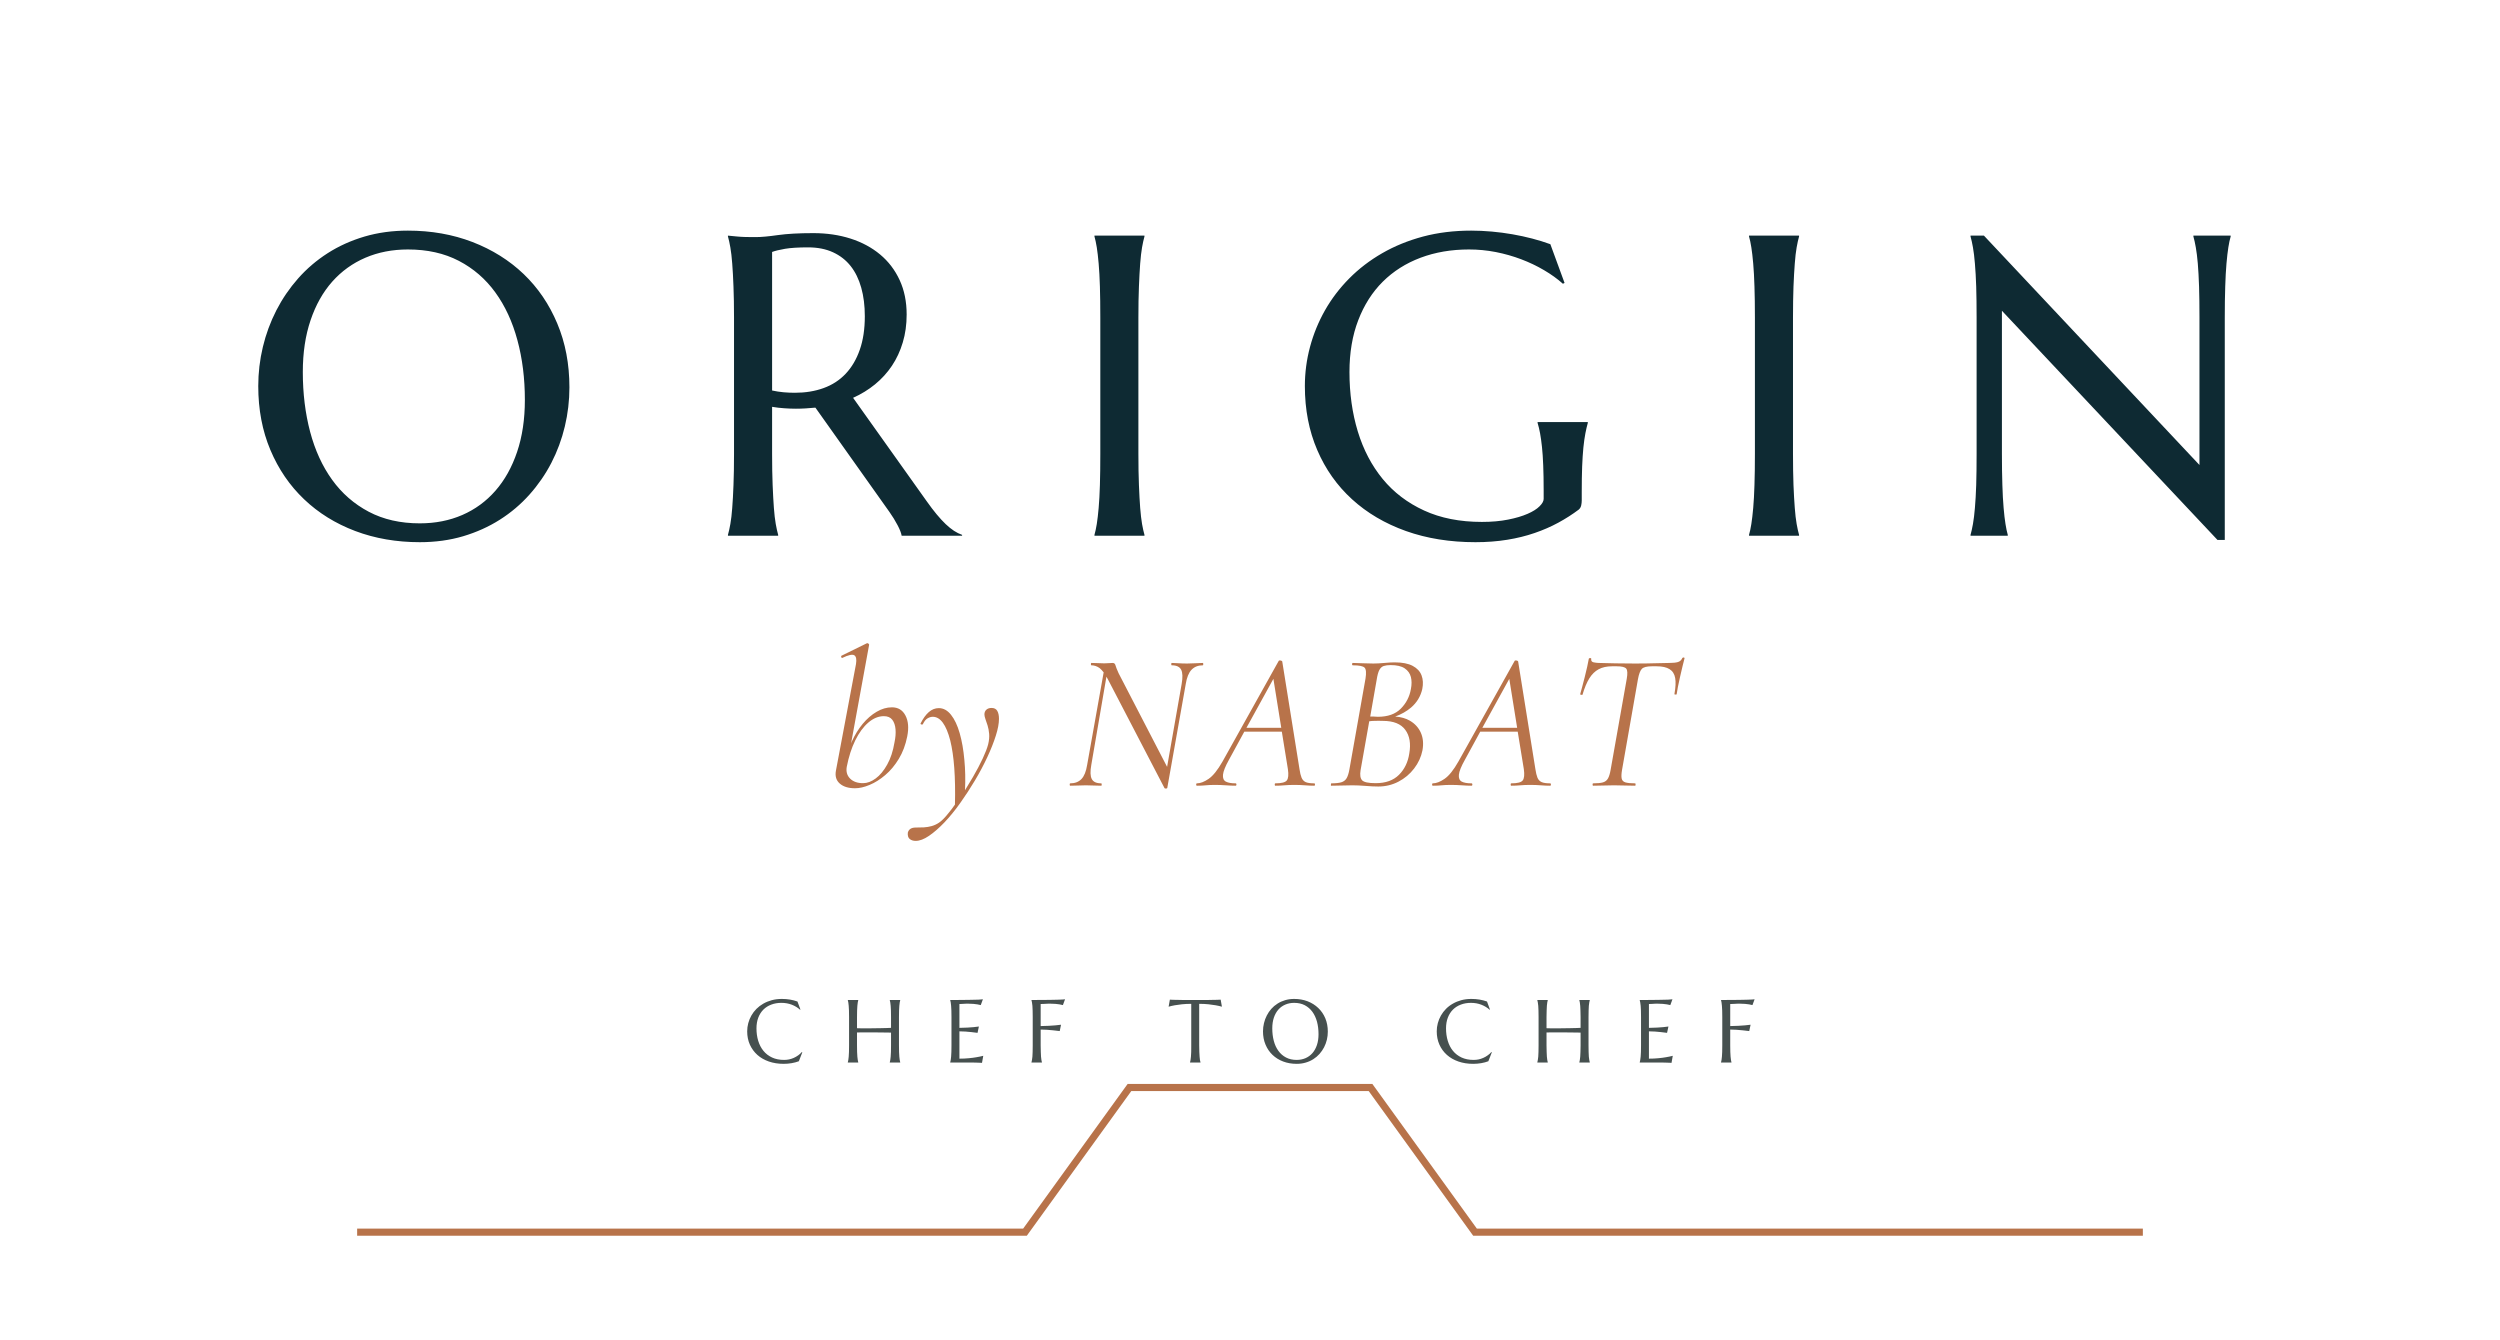
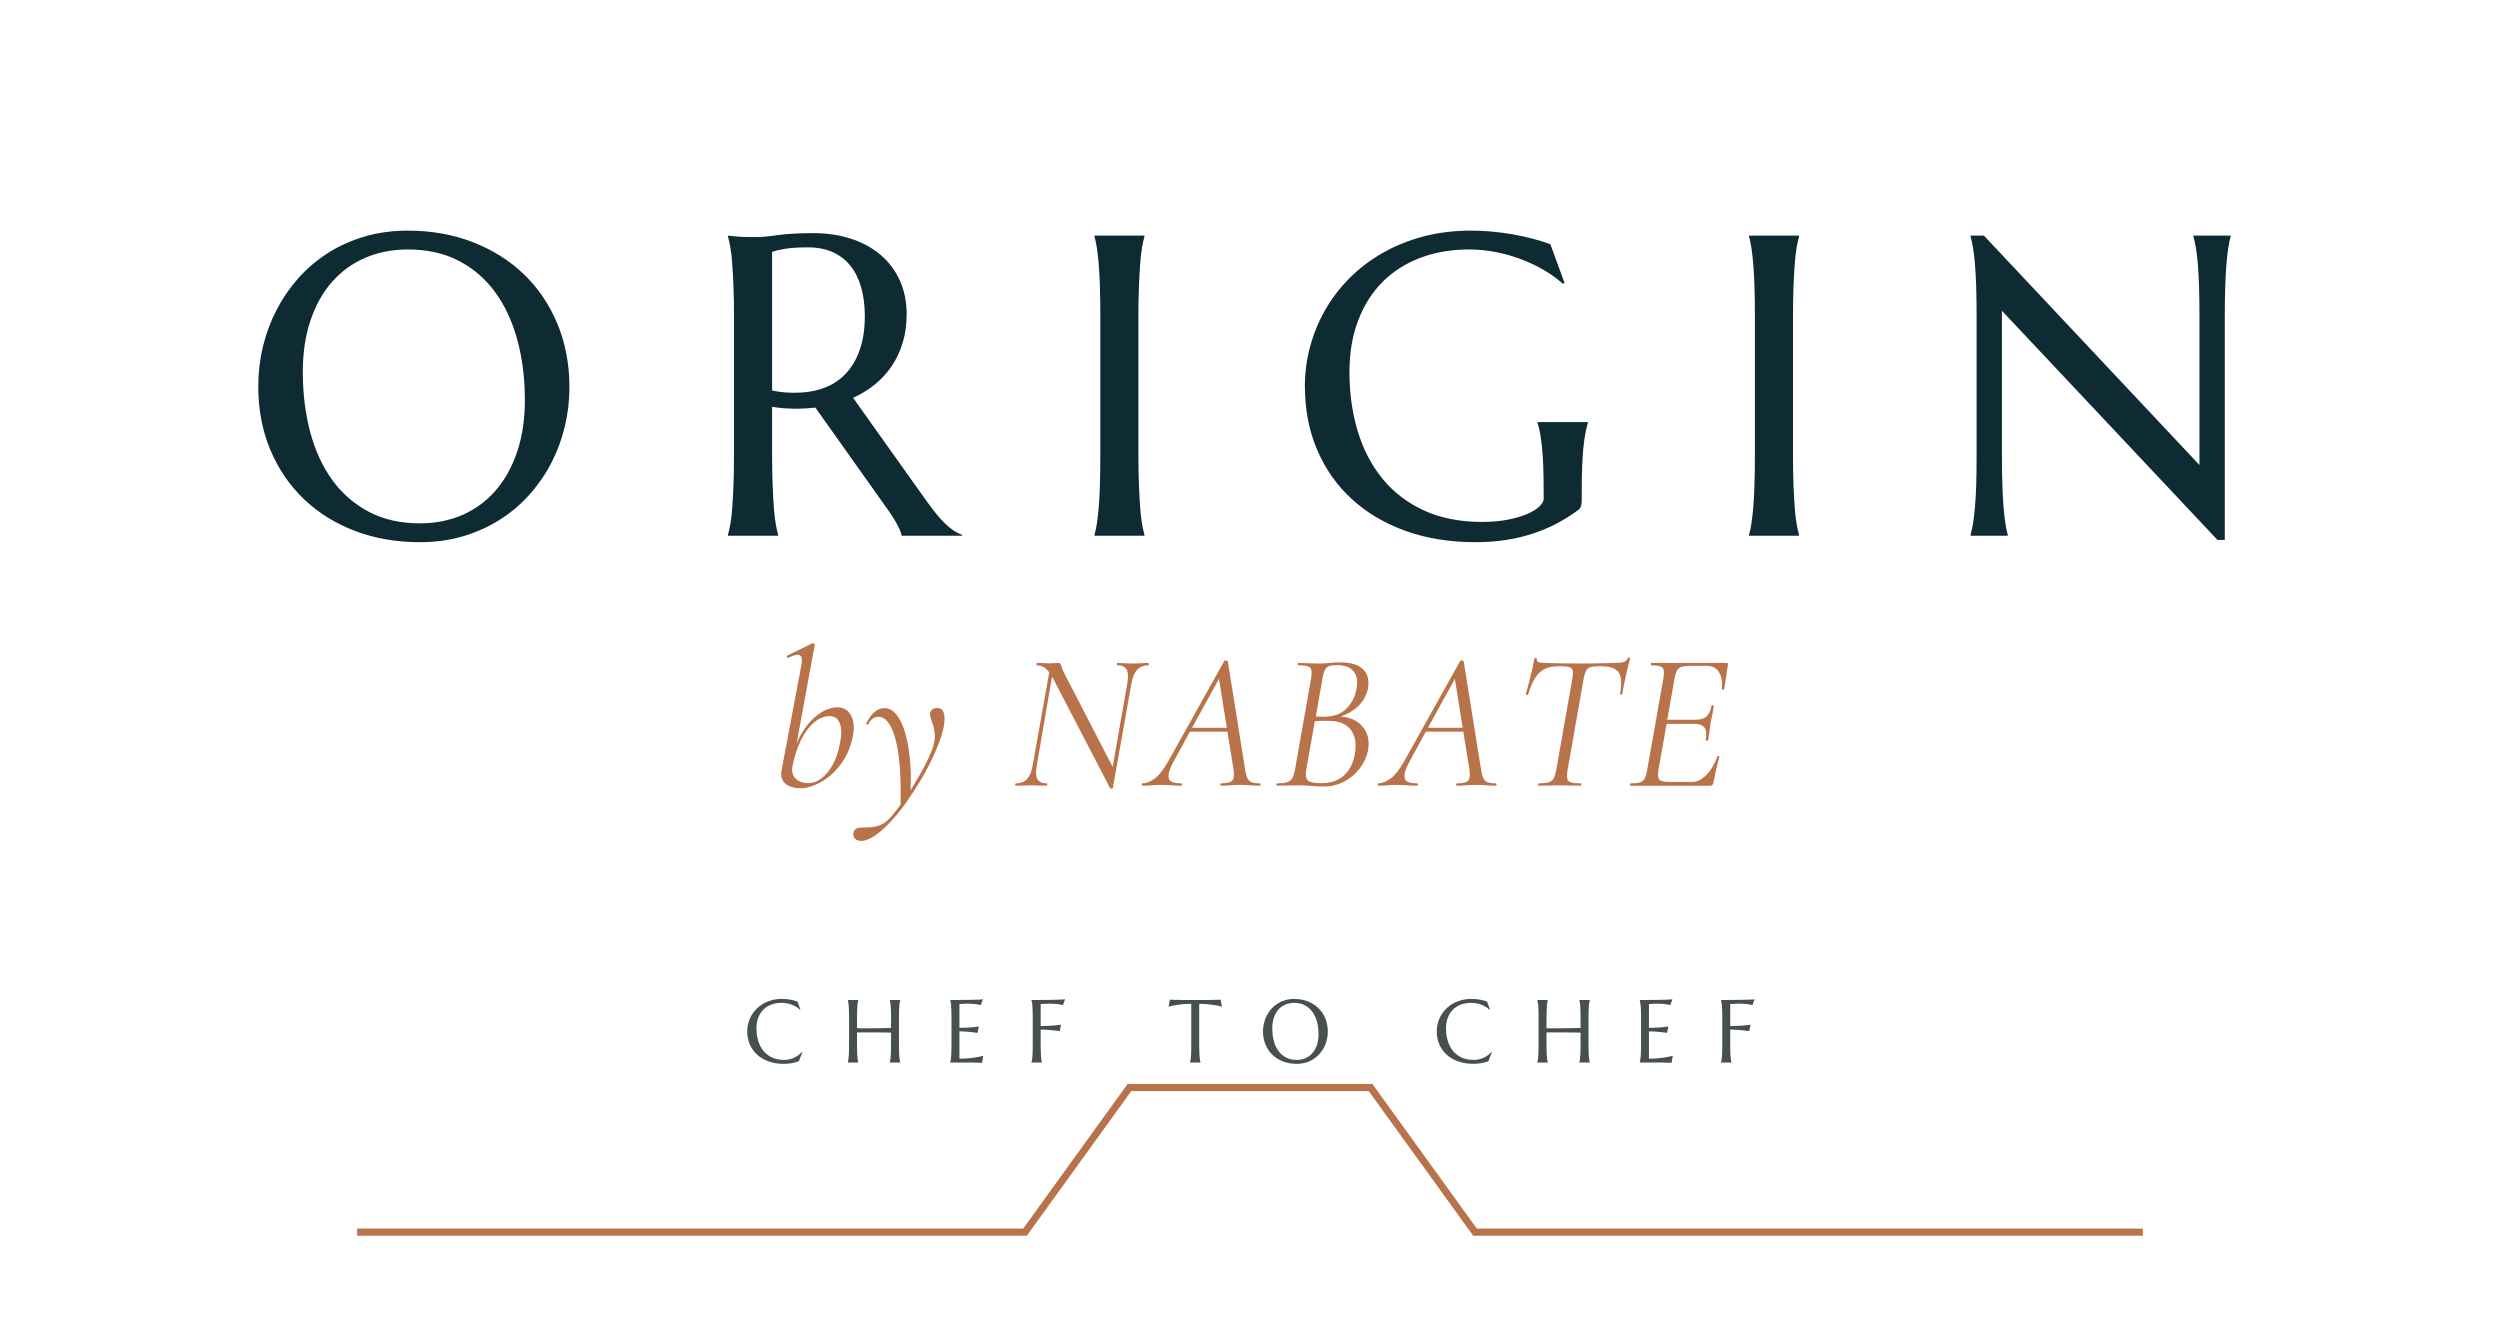
- <svg xmlns="http://www.w3.org/2000/svg" viewBox="0 0 560 300" role="img" aria-label="Origin by NABAT">
+ <svg xmlns="http://www.w3.org/2000/svg" viewBox="0 0 560 300" role="img" aria-label="Origin by NABATE">
  <path fill="#0E2A33" d="M91.37 51.66L91.37 51.66Q99.19 51.66 105.83 54.21Q112.46 56.77 117.29 61.38Q122.12 66 124.83 72.47Q127.55 78.94 127.55 86.77L127.55 86.77Q127.55 91.22 126.52 95.53Q125.49 99.84 123.50 103.69Q121.51 107.53 118.60 110.79Q115.69 114.05 111.97 116.41Q108.24 118.78 103.74 120.12Q99.24 121.45 94.04 121.45L94.04 121.45Q86.21 121.45 79.58 118.95Q72.94 116.44 68.12 111.84Q63.29 107.25 60.57 100.80Q57.85 94.36 57.85 86.48L57.85 86.48Q57.85 82.03 58.88 77.72Q59.91 73.41 61.90 69.52Q63.90 65.63 66.78 62.37Q69.66 59.11 73.39 56.72Q77.12 54.33 81.64 52.99Q86.16 51.66 91.37 51.66ZM94.04 117.23L94.04 117.23Q99.24 117.23 103.55 115.36Q107.87 113.48 110.98 109.92Q114.10 106.36 115.83 101.23Q117.57 96.09 117.57 89.58L117.57 89.58Q117.57 82.36 115.90 76.20Q114.24 70.03 110.96 65.51Q107.68 60.98 102.78 58.43Q97.88 55.88 91.37 55.88L91.37 55.88Q86.16 55.88 81.85 57.73Q77.54 59.58 74.42 63.09Q71.30 66.61 69.57 71.72Q67.83 76.83 67.83 83.34L67.83 83.34Q67.83 90.52 69.47 96.73Q71.12 102.94 74.40 107.48Q77.68 112.03 82.60 114.63Q87.52 117.23 94.04 117.23ZM172.95 91.13L172.95 101.67Q172.95 105.66 173.07 108.63Q173.19 111.61 173.35 113.77Q173.51 115.92 173.77 117.38Q174.03 118.83 174.31 119.81L174.31 119.81L174.31 120L163.06 120L163.06 119.81Q163.34 118.83 163.60 117.38Q163.86 115.92 164.02 113.77Q164.19 111.61 164.30 108.66Q164.42 105.70 164.42 101.67L164.42 101.67L164.42 71.16Q164.42 67.17 164.30 64.20Q164.19 61.22 164.02 59.06Q163.86 56.91 163.60 55.43Q163.34 53.95 163.06 52.97L163.06 52.97L163.06 52.78L165.03 52.97Q165.92 53.06 167.02 53.09Q168.12 53.11 169.29 53.11L169.29 53.11Q171.12 53.11 174.24 52.66Q177.36 52.22 182.19 52.22L182.19 52.22Q186.69 52.22 190.51 53.44Q194.33 54.66 197.14 57Q199.95 59.34 201.52 62.74Q203.09 66.14 203.09 70.45L203.09 70.45Q203.09 73.83 202.22 76.71Q201.36 79.59 199.79 81.94Q198.22 84.28 196.01 86.09Q193.81 87.89 191.09 89.11L191.09 89.11L207.54 112.22Q208.76 113.95 209.82 115.22Q210.87 116.48 211.83 117.40Q212.79 118.31 213.69 118.90Q214.58 119.48 215.51 119.81L215.51 119.81L215.51 120L201.97 120Q201.83 119.11 201.05 117.63Q200.28 116.16 199.25 114.70L199.25 114.70L182.65 91.31Q181.58 91.41 180.50 91.48Q179.42 91.55 178.29 91.55L178.29 91.55Q176.98 91.55 175.65 91.45Q174.31 91.36 172.95 91.13L172.95 91.13ZM172.95 56.44L172.95 87.47Q174.22 87.75 175.53 87.87Q176.84 87.98 178.06 87.98L178.06 87.98Q181.58 87.98 184.48 86.93Q187.39 85.88 189.43 83.72Q191.47 81.56 192.59 78.35Q193.72 75.14 193.72 70.83L193.72 70.83Q193.72 67.31 192.92 64.45Q192.12 61.59 190.55 59.60Q188.98 57.61 186.59 56.51Q184.20 55.41 181.01 55.41L181.01 55.41Q177.78 55.41 175.86 55.73Q173.94 56.06 172.95 56.44L172.95 56.44ZM245.16 120L245.16 119.81Q245.44 118.83 245.68 117.38Q245.91 115.92 246.10 113.77Q246.29 111.61 246.38 108.63Q246.47 105.66 246.47 101.67L246.47 101.67L246.47 71.16Q246.47 67.17 246.38 64.20Q246.29 61.22 246.10 59.04Q245.91 56.86 245.68 55.41Q245.44 53.95 245.16 52.97L245.16 52.97L245.16 52.78L256.36 52.78L256.36 52.97Q256.08 53.95 255.82 55.41Q255.57 56.86 255.40 59.04Q255.24 61.22 255.12 64.20Q255.00 67.17 255.00 71.16L255.00 71.16L255.00 101.67Q255.00 105.66 255.12 108.63Q255.24 111.61 255.40 113.77Q255.57 115.92 255.82 117.38Q256.08 118.83 256.36 119.81L256.36 119.81L256.36 120L245.16 120ZM354.31 110.20L354.31 112.13Q354.31 112.64 354.19 113.20Q354.07 113.77 353.65 114.14L353.65 114.14Q351.54 115.73 349.08 117.07Q346.62 118.41 343.76 119.39Q340.90 120.38 337.60 120.91Q334.29 121.45 330.50 121.45L330.50 121.45Q321.96 121.45 314.93 118.95Q307.90 116.44 302.86 111.84Q297.82 107.25 295.06 100.80Q292.29 94.36 292.29 86.48L292.29 86.48Q292.29 82.03 293.44 77.72Q294.59 73.41 296.79 69.52Q299.00 65.63 302.23 62.37Q305.46 59.11 309.61 56.72Q313.76 54.33 318.75 52.99Q323.75 51.66 329.56 51.66L329.56 51.66Q331.81 51.66 334.15 51.87Q336.50 52.08 338.79 52.48Q341.09 52.88 343.22 53.44Q345.36 54 347.28 54.70L347.28 54.70L350.46 63.38L350.09 63.56Q348.26 61.92 345.87 60.52Q343.48 59.11 340.76 58.08Q338.04 57.05 335.07 56.46Q332.09 55.88 329.04 55.88L329.04 55.88Q323.14 55.88 318.21 57.73Q313.29 59.58 309.75 63.09Q306.21 66.61 304.25 71.72Q302.28 76.83 302.28 83.34L302.28 83.34Q302.28 90.52 304.15 96.66Q306.03 102.80 309.73 107.30Q313.43 111.80 318.99 114.35Q324.54 116.91 331.95 116.91L331.95 116.91Q335.23 116.91 337.81 116.39Q340.39 115.88 342.17 115.10Q343.95 114.33 344.86 113.41Q345.78 112.50 345.78 111.75L345.78 111.75L345.78 109.92Q345.78 106.64 345.68 104.25Q345.59 101.86 345.40 100.10Q345.21 98.34 344.98 97.08Q344.75 95.81 344.42 94.73L344.42 94.73L344.42 94.55L355.67 94.55L355.67 94.73Q355.39 95.72 355.13 97.05Q354.87 98.39 354.68 100.22Q354.50 102.05 354.40 104.51Q354.31 106.97 354.31 110.20L354.31 110.20ZM391.78 120L391.78 119.81Q392.07 118.83 392.30 117.38Q392.53 115.92 392.72 113.77Q392.91 111.61 393.00 108.63Q393.10 105.66 393.10 101.67L393.10 101.67L393.10 71.16Q393.10 67.17 393.00 64.20Q392.91 61.22 392.72 59.04Q392.53 56.86 392.30 55.41Q392.07 53.95 391.78 52.97L391.78 52.97L391.78 52.78L402.99 52.78L402.99 52.97Q402.71 53.95 402.45 55.41Q402.19 56.86 402.03 59.04Q401.86 61.22 401.74 64.20Q401.63 67.17 401.63 71.16L401.63 71.16L401.63 101.67Q401.63 105.66 401.74 108.63Q401.86 111.61 402.03 113.77Q402.19 115.92 402.45 117.38Q402.71 118.83 402.99 119.81L402.99 119.81L402.99 120L391.78 120ZM441.40 52.78L444.40 52.78L492.68 104.16L492.68 71.16Q492.68 67.17 492.59 64.20Q492.49 61.22 492.31 59.04Q492.12 56.86 491.86 55.41Q491.60 53.95 491.32 52.97L491.32 52.97L491.32 52.78L499.67 52.78L499.67 52.97Q499.38 53.95 499.15 55.41Q498.92 56.86 498.73 59.04Q498.54 61.22 498.45 64.20Q498.35 67.17 498.35 71.16L498.35 71.16L498.35 120.94L496.71 120.94L448.43 69.61L448.43 101.67Q448.43 105.66 448.53 108.63Q448.62 111.61 448.81 113.77Q448.99 115.92 449.23 117.38Q449.46 118.83 449.74 119.81L449.74 119.81L449.74 120L441.40 120L441.40 119.81Q441.68 118.83 441.94 117.38Q442.20 115.92 442.38 113.77Q442.57 111.61 442.67 108.63Q442.76 105.66 442.76 101.67L442.76 101.67L442.76 71.16Q442.76 67.17 442.67 64.20Q442.57 61.22 442.38 59.04Q442.20 56.86 441.94 55.41Q441.68 53.95 441.40 52.97L441.40 52.97L441.40 52.78Z" />
-   <path fill="#B8734A" d="M191.52 176.57L191.52 176.57Q189.32 176.57 188.11 175.52Q186.90 174.46 187.25 172.61L187.25 172.61L191.74 148.76Q192 147.18 191.36 146.78Q190.72 146.39 188.70 147.36L188.70 147.36Q188.66 147.40 188.57 147.36L188.57 147.36Q188.48 147.36 188.44 147.18L188.44 147.18Q188.39 147.00 188.44 146.92L188.44 146.92Q188.48 146.87 188.52 146.87L188.52 146.87L194.16 144.10Q194.38 144.01 194.55 144.19Q194.73 144.36 194.68 144.45L194.68 144.45L190.64 166.54Q190.72 166.32 190.81 166.10L190.81 166.10Q191.82 163.86 193.25 162.14Q194.68 160.42 196.38 159.43Q198.07 158.44 199.79 158.44L199.79 158.44Q201.86 158.44 202.82 160.27Q203.79 162.10 203.22 164.96Q202.65 167.82 201.33 169.99Q200.01 172.17 198.29 173.62Q196.58 175.08 194.79 175.82Q193.01 176.57 191.52 176.57ZM189.67 171.78L189.67 171.78Q189.40 173.40 190.44 174.42Q191.47 175.43 193.32 175.43L193.32 175.43Q194.73 175.43 196.16 174.37Q197.59 173.32 198.73 171.27Q199.88 169.22 200.36 166.32L200.36 166.32Q200.71 164.69 200.60 163.37Q200.49 162.05 199.88 161.24Q199.26 160.42 197.98 160.42L197.98 160.42Q196.18 160.42 194.51 161.85Q192.84 163.28 191.58 165.84Q190.33 168.39 189.67 171.78ZM205.11 188.36L205.11 188.36Q204.32 188.36 203.79 187.95Q203.26 187.53 203.35 186.52L203.35 186.52Q203.66 185.37 205.11 185.37L205.11 185.37Q206.04 185.37 206.94 185.33Q207.84 185.28 208.70 185.04Q209.56 184.80 210.35 184.27L210.35 184.27Q211.32 183.61 212.59 181.98L212.59 181.98Q213.25 181.19 213.91 180.22L213.91 180.22Q214.13 171.03 212.86 165.88L212.86 165.88Q211.49 160.56 208.94 160.56L208.94 160.56Q208.37 160.56 207.77 160.91Q207.18 161.26 206.74 162.18L206.74 162.18Q206.65 162.36 206.41 162.29Q206.17 162.23 206.21 162.05L206.21 162.05Q207.05 160.38 208.06 159.50Q209.07 158.62 210.30 158.62L210.30 158.62Q211.84 158.62 213.03 160.12Q214.22 161.61 214.97 164.23Q215.72 166.85 216.02 170.24L216.02 170.24Q216.33 173.45 216.16 177.01L216.16 177.01Q217.08 175.52 217.96 174.02L217.96 174.02Q219.24 171.82 220.14 169.88Q221.04 167.95 221.35 166.72L221.35 166.72Q221.66 165.44 221.57 164.38Q221.48 163.33 221.22 162.51Q220.95 161.70 220.73 161.06Q220.51 160.42 220.51 160.03L220.51 160.03Q220.51 159.37 220.95 158.97Q221.39 158.58 222.10 158.58L222.10 158.58Q223.02 158.58 223.39 159.24Q223.77 159.90 223.77 161.00L223.77 161.00Q223.77 162.58 223.06 164.80Q222.36 167.02 221.15 169.62Q219.94 172.22 218.38 174.83Q216.82 177.45 215.08 179.89Q213.34 182.34 211.54 184.23Q209.73 186.12 208.08 187.24Q206.43 188.36 205.11 188.36ZM260.82 176.48L260.82 176.48L248.14 152.11Q248.01 151.84 247.84 151.58L247.84 151.58L244.45 171.34Q244.05 173.54 244.56 174.50Q245.06 175.47 246.69 175.47L246.69 175.47Q246.78 175.47 246.78 175.74Q246.78 176 246.69 176L246.69 176Q245.94 176 245.13 175.96Q244.32 175.91 243.22 175.91L243.22 175.91Q242.29 175.91 241.41 175.96Q240.53 176 239.74 176L239.74 176Q239.61 176 239.61 175.74Q239.61 175.47 239.74 175.47L239.74 175.47Q241.32 175.47 242.25 174.50Q243.17 173.54 243.52 171.34L243.52 171.34L247.22 150.61Q246.74 150.00 246.30 149.64L246.30 149.64Q245.42 149.03 244.49 149.03L244.49 149.03Q244.36 149.03 244.36 148.76Q244.36 148.50 244.49 148.50L244.49 148.50Q245.15 148.50 245.94 148.54Q246.74 148.59 247.35 148.59L247.35 148.59Q247.92 148.59 248.47 148.54Q249.02 148.50 249.24 148.50L249.24 148.50Q249.73 148.50 249.86 149.01Q249.99 149.51 250.56 150.79L250.56 150.79L261.43 171.78L264.69 153.21Q265.08 151.01 264.58 150.02Q264.07 149.03 262.49 149.03L262.49 149.03Q262.36 149.03 262.36 148.76Q262.36 148.50 262.49 148.50L262.49 148.50Q263.19 148.50 264.03 148.57Q264.86 148.63 265.92 148.63L265.92 148.63Q266.84 148.63 267.75 148.57Q268.65 148.50 269.44 148.50L269.44 148.50Q269.53 148.50 269.53 148.76Q269.53 149.03 269.44 149.03L269.44 149.03Q267.86 149.03 266.91 150.02Q265.96 151.01 265.61 153.21L265.61 153.21L261.48 176.44Q261.48 176.62 261.19 176.64Q260.90 176.66 260.82 176.48ZM268.12 176L268.12 176Q267.94 176 267.94 175.74Q267.94 175.47 268.12 175.47L268.12 175.47Q269.26 175.47 270.74 174.46Q272.21 173.45 273.84 170.59L273.84 170.59L286.42 148.06Q286.51 147.88 286.84 147.95Q287.17 148.02 287.22 148.15L287.22 148.15L291.09 172.30Q291.26 173.49 291.55 174.20Q291.84 174.90 292.47 175.19Q293.11 175.47 294.39 175.47L294.39 175.47Q294.56 175.47 294.56 175.74Q294.56 176 294.39 176L294.39 176Q293.38 176 292.30 175.91Q291.22 175.82 289.94 175.82Q288.67 175.82 287.70 175.91Q286.73 176 285.68 176L285.68 176Q285.54 176 285.54 175.74Q285.54 175.47 285.68 175.47L285.68 175.47Q287.74 175.47 288.25 174.81Q288.76 174.15 288.49 172.30L288.49 172.30L287.13 163.90L278.72 163.90L275.29 170.19Q274.06 172.39 273.95 173.54Q273.84 174.68 274.59 175.08Q275.34 175.47 276.79 175.47L276.79 175.47Q276.96 175.47 276.96 175.74Q276.96 176 276.74 176L276.74 176Q275.86 176 274.61 175.91Q273.36 175.82 272.17 175.82L272.17 175.82Q270.89 175.82 270.08 175.91Q269.26 176 268.12 176ZM279.21 163.02L287.00 163.02L285.24 152.06L279.21 163.02ZM312.52 160.51L312.52 160.51Q314.45 160.64 315.82 161.44L315.82 161.44Q317.53 162.45 318.28 164.16Q319.03 165.88 318.63 168.08L318.63 168.08Q318.19 170.28 316.76 172.15Q315.33 174.02 313.24 175.10Q311.15 176.18 308.73 176.18L308.73 176.18Q307.46 176.18 305.85 176.04Q304.24 175.91 302.92 175.91Q301.60 175.91 300.37 175.96Q299.14 176 298.22 176L298.22 176Q298.17 176 298.17 176L298.17 176Q298.08 175.96 298.13 175.74L298.13 175.74Q298.13 175.47 298.22 175.47L298.22 175.47Q299.67 175.47 300.46 175.23Q301.25 174.99 301.65 174.31Q302.04 173.62 302.26 172.39L302.26 172.39L305.87 152.02Q306.18 150.08 305.67 149.56Q305.17 149.03 303.01 149.03L303.01 149.03Q302.97 149.03 302.92 148.98L302.92 148.98Q302.84 148.94 302.88 148.76L302.88 148.76Q302.88 148.50 303.01 148.50L303.01 148.50Q304.02 148.50 305.21 148.57Q306.40 148.63 307.63 148.63L307.63 148.63Q308.73 148.63 310.10 148.50Q311.46 148.37 312.38 148.37L312.38 148.37Q314.98 148.37 316.45 149.16Q317.93 149.95 318.43 151.29Q318.94 152.64 318.59 154.35L318.59 154.35Q318.02 156.82 316.08 158.49L316.08 158.49Q314.58 159.76 312.52 160.51ZM308.16 175.43L308.16 175.43Q311.50 175.43 313.37 173.56Q315.24 171.69 315.68 168.78L315.68 168.78Q316.26 165.48 314.78 163.48Q313.31 161.48 309.79 161.48L309.79 161.48Q308.78 161.44 307.76 161.48L307.76 161.48Q307.24 161.48 306.71 161.57L306.71 161.57L304.77 172.52Q304.51 174.11 305.10 174.77Q305.70 175.43 308.16 175.43ZM311.50 148.98L311.50 148.98Q310.58 148.98 309.96 149.18Q309.35 149.38 308.97 150.08Q308.60 150.79 308.38 152.24L308.38 152.24L306.93 160.51Q307.41 160.51 307.76 160.51L307.76 160.51Q308.60 160.56 308.64 160.56L308.64 160.56Q311.99 160.56 313.79 158.73Q315.60 156.90 316.04 154.35L316.04 154.35Q316.34 152.86 316.04 151.65Q315.73 150.44 314.65 149.71Q313.57 148.98 311.50 148.98ZM320.96 176L320.96 176Q320.79 176 320.79 175.74Q320.79 175.47 320.96 175.47L320.96 175.47Q322.11 175.47 323.58 174.46Q325.06 173.45 326.68 170.59L326.68 170.59L339.27 148.06Q339.36 147.88 339.69 147.95Q340.02 148.02 340.06 148.15L340.06 148.15L343.93 172.30Q344.11 173.49 344.39 174.20Q344.68 174.90 345.32 175.19Q345.96 175.47 347.23 175.47L347.23 175.47Q347.41 175.47 347.41 175.74Q347.41 176 347.23 176L347.23 176Q346.22 176 345.14 175.91Q344.06 175.82 342.79 175.82Q341.51 175.82 340.54 175.91Q339.58 176 338.52 176L338.52 176Q338.39 176 338.39 175.74Q338.39 175.47 338.52 175.47L338.52 175.47Q340.59 175.47 341.09 174.81Q341.60 174.15 341.34 172.30L341.34 172.30L339.97 163.90L331.57 163.90L328.14 170.19Q326.90 172.39 326.79 173.54Q326.68 174.68 327.43 175.08Q328.18 175.47 329.63 175.47L329.63 175.47Q329.81 175.47 329.81 175.74Q329.81 176 329.59 176L329.59 176Q328.71 176 327.45 175.91Q326.20 175.82 325.01 175.82L325.01 175.82Q323.74 175.82 322.92 175.91Q322.11 176 320.96 176ZM332.05 163.02L339.84 163.02L338.08 152.06L332.05 163.02ZM356.87 176L356.87 176Q356.74 176 356.74 175.74Q356.74 175.47 356.87 175.47L356.87 175.47Q358.32 175.47 359.07 175.25Q359.82 175.03 360.19 174.37Q360.56 173.71 360.78 172.44L360.78 172.44L364.39 152.06Q364.70 150.30 364.28 149.78Q363.86 149.25 362.15 149.25L362.15 149.25L361.09 149.25Q359.33 149.25 358.10 149.91Q356.87 150.57 356.01 151.95Q355.15 153.34 354.49 155.58L354.49 155.58Q354.45 155.72 354.18 155.63L354.18 155.63Q353.96 155.58 353.96 155.54L353.96 155.54Q353.96 155.50 353.96 155.50L353.96 155.50Q354.14 154.92 354.40 153.89Q354.67 152.86 354.98 151.67Q355.28 150.48 355.53 149.36Q355.77 148.24 355.90 147.53L355.90 147.53Q355.99 147.40 356.25 147.40L356.25 147.40Q356.38 147.44 356.43 147.49L356.43 147.49Q356.43 147.53 356.43 147.58L356.43 147.58Q356.34 148.24 357.00 148.37Q357.66 148.50 358.14 148.50L358.14 148.50Q359.77 148.54 361.95 148.59Q364.13 148.63 366.20 148.63L366.20 148.63Q368.84 148.63 370.64 148.57Q372.44 148.50 373.94 148.50L373.94 148.50Q375.17 148.50 375.85 148.30Q376.54 148.10 376.84 147.40L376.84 147.40Q376.93 147.27 377.15 147.27L377.15 147.27Q377.28 147.31 377.33 147.36L377.33 147.36Q377.33 147.40 377.33 147.49L377.33 147.49Q377.15 148.10 376.89 149.23Q376.62 150.35 376.34 151.58Q376.05 152.81 375.85 153.87Q375.66 154.92 375.57 155.50L375.57 155.50Q375.52 155.63 375.30 155.58L375.30 155.58Q375.13 155.58 375.08 155.54L375.08 155.54Q375.08 155.50 375.08 155.41L375.08 155.41Q375.48 153.21 375.24 151.87Q375.00 150.52 373.98 149.89Q372.97 149.25 371.08 149.25L371.08 149.25L370.02 149.25Q368.31 149.25 367.76 149.84Q367.21 150.44 366.90 152.15L366.90 152.15L363.34 172.44Q363.12 173.71 363.25 174.37Q363.38 175.03 364.08 175.25Q364.79 175.47 366.28 175.47L366.28 175.47Q366.37 175.47 366.37 175.74Q366.37 176 366.28 176L366.28 176Q365.32 176 364.15 175.96Q362.98 175.91 361.53 175.91L361.53 175.91Q360.21 175.91 359.00 175.96Q357.79 176 356.87 176Z" />
+   <path fill="#B8734A" d="M179.33 176.57L179.33 176.57Q177.13 176.57 175.92 175.52Q174.71 174.46 175.06 172.61L175.06 172.61L179.55 148.76Q179.81 147.18 179.17 146.78Q178.54 146.39 176.51 147.36L176.51 147.36Q176.47 147.40 176.38 147.36L176.38 147.36Q176.29 147.36 176.25 147.18L176.25 147.18Q176.20 147.00 176.25 146.92L176.25 146.92Q176.29 146.87 176.34 146.87L176.34 146.87L181.97 144.10Q182.19 144.01 182.36 144.19Q182.54 144.36 182.50 144.45L182.50 144.45L178.45 166.54Q178.54 166.32 178.62 166.10L178.62 166.10Q179.64 163.86 181.07 162.14Q182.50 160.42 184.19 159.43Q185.88 158.44 187.60 158.44L187.60 158.44Q189.67 158.44 190.64 160.27Q191.60 162.10 191.03 164.96Q190.46 167.82 189.14 169.99Q187.82 172.17 186.10 173.62Q184.39 175.08 182.61 175.82Q180.82 176.57 179.33 176.57ZM177.48 171.78L177.48 171.78Q177.22 173.40 178.25 174.42Q179.28 175.43 181.13 175.43L181.13 175.43Q182.54 175.43 183.97 174.37Q185.40 173.32 186.54 171.27Q187.69 169.22 188.17 166.32L188.17 166.32Q188.52 164.69 188.41 163.37Q188.30 162.05 187.69 161.24Q187.07 160.42 185.80 160.42L185.80 160.42Q183.99 160.42 182.32 161.85Q180.65 163.28 179.39 165.84Q178.14 168.39 177.48 171.78ZM192.92 188.36L192.92 188.36Q192.13 188.36 191.60 187.95Q191.08 187.53 191.16 186.52L191.16 186.52Q191.47 185.37 192.92 185.37L192.92 185.37Q193.85 185.37 194.75 185.33Q195.65 185.28 196.51 185.04Q197.37 184.80 198.16 184.27L198.16 184.27Q199.13 183.61 200.40 181.98L200.40 181.98Q201.06 181.19 201.72 180.22L201.72 180.22Q201.94 171.03 200.67 165.88L200.67 165.88Q199.30 160.56 196.75 160.56L196.75 160.56Q196.18 160.56 195.59 160.91Q194.99 161.26 194.55 162.18L194.55 162.18Q194.46 162.36 194.22 162.29Q193.98 162.23 194.02 162.05L194.02 162.05Q194.86 160.38 195.87 159.50Q196.88 158.62 198.12 158.62L198.12 158.62Q199.66 158.62 200.84 160.12Q202.03 161.61 202.78 164.23Q203.53 166.85 203.84 170.24L203.84 170.24Q204.14 173.45 203.97 177.01L203.97 177.01Q204.89 175.52 205.77 174.02L205.77 174.02Q207.05 171.82 207.95 169.88Q208.85 167.95 209.16 166.72L209.16 166.72Q209.47 165.44 209.38 164.38Q209.29 163.33 209.03 162.51Q208.76 161.70 208.54 161.06Q208.32 160.42 208.32 160.03L208.32 160.03Q208.32 159.37 208.76 158.97Q209.20 158.58 209.91 158.58L209.91 158.58Q210.83 158.58 211.21 159.24Q211.58 159.90 211.58 161.00L211.58 161.00Q211.58 162.58 210.88 164.80Q210.17 167.02 208.96 169.62Q207.75 172.22 206.19 174.83Q204.63 177.45 202.89 179.89Q201.15 182.34 199.35 184.23Q197.54 186.12 195.89 187.24Q194.24 188.36 192.92 188.36ZM248.63 176.48L248.63 176.48L235.96 152.11Q235.82 151.84 235.65 151.58L235.65 151.58L232.26 171.34Q231.86 173.54 232.37 174.50Q232.88 175.47 234.50 175.47L234.50 175.47Q234.59 175.47 234.59 175.74Q234.59 176 234.50 176L234.50 176Q233.76 176 232.94 175.96Q232.13 175.91 231.03 175.91L231.03 175.91Q230.10 175.91 229.22 175.96Q228.34 176 227.55 176L227.55 176Q227.42 176 227.42 175.74Q227.42 175.47 227.55 175.47L227.55 175.47Q229.14 175.47 230.06 174.50Q230.98 173.54 231.34 171.34L231.34 171.34L235.03 150.61Q234.55 150.00 234.11 149.64L234.11 149.64Q233.23 149.03 232.30 149.03L232.30 149.03Q232.17 149.03 232.17 148.76Q232.17 148.50 232.30 148.50L232.30 148.50Q232.96 148.50 233.76 148.54Q234.55 148.59 235.16 148.59L235.16 148.59Q235.74 148.59 236.29 148.54Q236.84 148.50 237.06 148.50L237.06 148.50Q237.54 148.50 237.67 149.01Q237.80 149.51 238.38 150.79L238.38 150.79L249.24 171.78L252.50 153.21Q252.90 151.01 252.39 150.02Q251.88 149.03 250.30 149.03L250.30 149.03Q250.17 149.03 250.17 148.76Q250.17 148.50 250.30 148.50L250.30 148.50Q251.00 148.50 251.84 148.57Q252.68 148.63 253.73 148.63L253.73 148.63Q254.66 148.63 255.56 148.57Q256.46 148.50 257.25 148.50L257.25 148.50Q257.34 148.50 257.34 148.76Q257.34 149.03 257.25 149.03L257.25 149.03Q255.67 149.03 254.72 150.02Q253.78 151.01 253.42 153.21L253.42 153.21L249.29 176.44Q249.29 176.62 249.00 176.64Q248.72 176.66 248.63 176.48ZM255.93 176L255.93 176Q255.76 176 255.76 175.74Q255.76 175.47 255.93 175.47L255.93 175.47Q257.08 175.47 258.55 174.46Q260.02 173.45 261.65 170.59L261.65 170.59L274.24 148.06Q274.32 147.88 274.65 147.95Q274.98 148.02 275.03 148.15L275.03 148.15L278.90 172.30Q279.08 173.49 279.36 174.20Q279.65 174.90 280.29 175.19Q280.92 175.47 282.20 175.47L282.20 175.47Q282.38 175.47 282.38 175.74Q282.38 176 282.20 176L282.20 176Q281.19 176 280.11 175.91Q279.03 175.82 277.76 175.82Q276.48 175.82 275.51 175.91Q274.54 176 273.49 176L273.49 176Q273.36 176 273.36 175.74Q273.36 175.47 273.49 175.47L273.49 175.47Q275.56 175.47 276.06 174.81Q276.57 174.15 276.30 172.30L276.30 172.30L274.94 163.90L266.54 163.90L263.10 170.19Q261.87 172.39 261.76 173.54Q261.65 174.68 262.40 175.08Q263.15 175.47 264.60 175.47L264.60 175.47Q264.78 175.47 264.78 175.74Q264.78 176 264.56 176L264.56 176Q263.68 176 262.42 175.91Q261.17 175.82 259.98 175.82L259.98 175.82Q258.70 175.82 257.89 175.91Q257.08 176 255.93 176ZM267.02 163.02L274.81 163.02L273.05 152.06L267.02 163.02ZM300.33 160.51L300.33 160.51Q302.26 160.64 303.63 161.44L303.63 161.44Q305.34 162.45 306.09 164.16Q306.84 165.88 306.44 168.08L306.44 168.08Q306.00 170.28 304.57 172.15Q303.14 174.02 301.05 175.10Q298.96 176.18 296.54 176.18L296.54 176.18Q295.27 176.18 293.66 176.04Q292.06 175.91 290.74 175.91Q289.42 175.91 288.18 175.96Q286.95 176 286.03 176L286.03 176Q285.98 176 285.98 176L285.98 176Q285.90 175.96 285.94 175.74L285.94 175.74Q285.94 175.47 286.03 175.47L286.03 175.47Q287.48 175.47 288.27 175.23Q289.06 174.99 289.46 174.31Q289.86 173.62 290.08 172.39L290.08 172.39L293.68 152.02Q293.99 150.08 293.49 149.56Q292.98 149.03 290.82 149.03L290.82 149.03Q290.78 149.03 290.74 148.98L290.74 148.98Q290.65 148.94 290.69 148.76L290.69 148.76Q290.69 148.50 290.82 148.50L290.82 148.50Q291.84 148.50 293.02 148.57Q294.21 148.63 295.44 148.63L295.44 148.63Q296.54 148.63 297.91 148.50Q299.27 148.37 300.20 148.37L300.20 148.37Q302.79 148.37 304.27 149.16Q305.74 149.95 306.25 151.29Q306.75 152.64 306.40 154.35L306.40 154.35Q305.83 156.82 303.89 158.49L303.89 158.49Q302.40 159.76 300.33 160.51ZM295.97 175.43L295.97 175.43Q299.32 175.43 301.19 173.56Q303.06 171.69 303.50 168.78L303.50 168.78Q304.07 165.48 302.59 163.48Q301.12 161.48 297.60 161.48L297.60 161.48Q296.59 161.44 295.58 161.48L295.58 161.48Q295.05 161.48 294.52 161.57L294.52 161.57L292.58 172.52Q292.32 174.11 292.91 174.77Q293.51 175.43 295.97 175.43ZM299.32 148.98L299.32 148.98Q298.39 148.98 297.78 149.18Q297.16 149.38 296.79 150.08Q296.41 150.79 296.19 152.24L296.19 152.24L294.74 160.51Q295.22 160.51 295.58 160.51L295.58 160.51Q296.41 160.56 296.46 160.56L296.46 160.56Q299.80 160.56 301.60 158.73Q303.41 156.90 303.85 154.35L303.85 154.35Q304.16 152.86 303.85 151.65Q303.54 150.44 302.46 149.71Q301.38 148.98 299.32 148.98ZM308.78 176L308.78 176Q308.60 176 308.60 175.74Q308.60 175.47 308.78 175.47L308.78 175.47Q309.92 175.47 311.39 174.46Q312.87 173.45 314.50 170.59L314.50 170.59L327.08 148.06Q327.17 147.88 327.50 147.95Q327.83 148.02 327.87 148.15L327.87 148.15L331.74 172.30Q331.92 173.49 332.21 174.20Q332.49 174.90 333.13 175.19Q333.77 175.47 335.04 175.47L335.04 175.47Q335.22 175.47 335.22 175.74Q335.22 176 335.04 176L335.04 176Q334.03 176 332.95 175.91Q331.88 175.82 330.60 175.82Q329.32 175.82 328.36 175.91Q327.39 176 326.33 176L326.33 176Q326.20 176 326.20 175.74Q326.20 175.47 326.33 175.47L326.33 175.47Q328.40 175.47 328.91 174.81Q329.41 174.15 329.15 172.30L329.15 172.30L327.78 163.90L319.38 163.90L315.95 170.19Q314.72 172.39 314.61 173.54Q314.50 174.68 315.24 175.08Q315.99 175.47 317.44 175.47L317.44 175.47Q317.62 175.47 317.62 175.74Q317.62 176 317.40 176L317.40 176Q316.52 176 315.27 175.91Q314.01 175.82 312.82 175.82L312.82 175.82Q311.55 175.82 310.73 175.91Q309.92 176 308.78 176ZM319.86 163.02L327.65 163.02L325.89 152.06L319.86 163.02ZM344.68 176L344.68 176Q344.55 176 344.55 175.74Q344.55 175.47 344.68 175.47L344.68 175.47Q346.13 175.47 346.88 175.25Q347.63 175.03 348.00 174.37Q348.38 173.71 348.60 172.44L348.60 172.44L352.20 152.06Q352.51 150.30 352.09 149.78Q351.68 149.25 349.96 149.25L349.96 149.25L348.90 149.25Q347.14 149.25 345.91 149.91Q344.68 150.57 343.82 151.95Q342.96 153.34 342.30 155.58L342.30 155.58Q342.26 155.72 342.00 155.63L342.00 155.63Q341.78 155.58 341.78 155.54L341.78 155.54Q341.78 155.50 341.78 155.50L341.78 155.50Q341.95 154.92 342.22 153.89Q342.48 152.86 342.79 151.67Q343.10 150.48 343.34 149.36Q343.58 148.24 343.71 147.53L343.71 147.53Q343.80 147.40 344.06 147.40L344.06 147.40Q344.20 147.44 344.24 147.49L344.24 147.49Q344.24 147.53 344.24 147.58L344.24 147.58Q344.15 148.24 344.81 148.37Q345.47 148.50 345.96 148.50L345.96 148.50Q347.58 148.54 349.76 148.59Q351.94 148.63 354.01 148.63L354.01 148.63Q356.65 148.63 358.45 148.57Q360.26 148.50 361.75 148.50L361.75 148.50Q362.98 148.50 363.67 148.30Q364.35 148.10 364.66 147.40L364.66 147.40Q364.74 147.27 364.96 147.27L364.96 147.27Q365.10 147.31 365.14 147.36L365.14 147.36Q365.14 147.40 365.14 147.49L365.14 147.49Q364.96 148.10 364.70 149.23Q364.44 150.35 364.15 151.58Q363.86 152.81 363.67 153.87Q363.47 154.92 363.38 155.50L363.38 155.50Q363.34 155.63 363.12 155.58L363.12 155.58Q362.94 155.58 362.90 155.54L362.90 155.54Q362.90 155.50 362.90 155.41L362.90 155.41Q363.29 153.21 363.05 151.87Q362.81 150.52 361.80 149.89Q360.78 149.25 358.89 149.25L358.89 149.25L357.84 149.25Q356.12 149.25 355.57 149.84Q355.02 150.44 354.71 152.15L354.71 152.15L351.15 172.44Q350.93 173.71 351.06 174.37Q351.19 175.03 351.90 175.25Q352.60 175.47 354.10 175.47L354.10 175.47Q354.18 175.47 354.18 175.74Q354.18 176 354.10 176L354.10 176Q353.13 176 351.96 175.96Q350.80 175.91 349.34 175.91L349.34 175.91Q348.02 175.91 346.81 175.96Q345.60 176 344.68 176ZM383.09 176L365.23 176Q365.14 176 365.14 175.74Q365.14 175.47 365.23 175.47L365.23 175.47Q366.64 175.47 367.36 175.25Q368.09 175.03 368.42 174.37Q368.75 173.71 368.97 172.44L368.97 172.44L372.58 152.06Q372.93 150.17 372.44 149.60Q371.96 149.03 369.94 149.03L369.94 149.03Q369.80 149.03 369.80 148.76Q369.80 148.50 369.94 148.50L369.94 148.50L386.79 148.50Q386.96 148.50 387.01 148.59L387.01 148.59Q387.10 148.68 387.05 148.90L387.05 148.90Q386.92 149.69 386.77 150.72Q386.61 151.76 386.48 152.75Q386.35 153.74 386.22 154.35L386.22 154.35Q386.17 154.53 385.91 154.48L385.91 154.48Q385.69 154.44 385.69 154.35L385.69 154.35Q385.69 154.35 385.69 154.31L385.69 154.31Q385.95 152.02 385.07 150.59Q384.19 149.16 382.34 149.16L382.34 149.16L378.74 149.16Q377.37 149.16 376.67 149.38Q375.96 149.60 375.63 150.24Q375.30 150.88 375.08 152.11L375.08 152.11L373.46 161.22L379.70 161.22Q381.42 161.22 382.23 160.51Q383.05 159.81 383.36 158.14L383.36 158.14Q383.40 157.96 383.66 157.96L383.66 157.96Q383.80 158.00 383.88 158.09L383.88 158.09Q383.88 158.14 383.88 158.22L383.88 158.22Q383.71 159.46 383.53 160.18Q383.36 160.91 383.22 161.70L383.22 161.70Q383.05 162.71 382.94 163.68Q382.83 164.65 382.61 165.79L382.61 165.79Q382.56 165.97 382.30 165.92L382.30 165.92Q382.12 165.92 382.08 165.84L382.08 165.84Q382.08 165.79 382.08 165.75L382.08 165.75Q382.43 163.81 381.82 162.98Q381.20 162.14 379.40 162.14L379.40 162.14L373.32 162.14L371.52 172.26Q371.21 174.11 371.70 174.64Q372.18 175.16 374.16 175.16L374.16 175.16L379.00 175.16Q380.67 175.16 382.23 173.58Q383.80 172.00 384.68 169.44L384.68 169.44Q384.72 169.31 384.98 169.36L384.98 169.36Q385.16 169.40 385.16 169.44L385.16 169.44Q385.20 169.49 385.16 169.53L385.16 169.53Q384.81 170.68 384.43 172.30Q384.06 173.93 383.80 175.34L383.80 175.34Q383.66 176 383.09 176L383.09 176Z" />
  <path fill="#46504F" d="M178.63 224.34L179.30 226.14L179.21 226.18Q178.45 225.48 177.38 225.06Q176.31 224.64 175.03 224.64L175.03 224.64Q173.80 224.64 172.77 225.03Q171.75 225.41 171.01 226.14Q170.27 226.88 169.86 227.94Q169.45 229.01 169.45 230.36L169.45 230.36Q169.45 231.86 169.84 233.15Q170.24 234.45 171.01 235.39Q171.78 236.34 172.94 236.88Q174.09 237.42 175.64 237.42L175.64 237.42Q176.19 237.42 176.75 237.31Q177.31 237.19 177.82 236.96Q178.33 236.73 178.79 236.40Q179.24 236.08 179.61 235.66L179.61 235.66L179.72 235.72L178.94 237.72Q178.20 238 177.32 238.15Q176.44 238.30 175.54 238.30L175.54 238.30Q173.73 238.30 172.23 237.78Q170.73 237.26 169.65 236.30Q168.58 235.34 167.97 234.00Q167.37 232.66 167.37 231.02L167.37 231.02Q167.37 230.09 167.61 229.19Q167.85 228.29 168.31 227.48Q168.77 226.67 169.44 225.99Q170.12 225.31 170.98 224.82Q171.85 224.32 172.89 224.04Q173.93 223.76 175.14 223.76L175.14 223.76Q177.02 223.76 178.63 224.34L178.63 224.34ZM199.59 234.18L199.59 231.30Q199.20 231.29 198.62 231.29Q198.03 231.28 197.34 231.27Q196.65 231.26 195.91 231.26Q195.16 231.25 194.45 231.25Q193.73 231.24 193.09 231.25Q192.44 231.26 191.97 231.28L191.97 231.28L191.97 234.18Q191.97 235.01 191.99 235.63Q192.01 236.25 192.05 236.70Q192.08 237.15 192.14 237.45Q192.19 237.76 192.25 237.96L192.25 237.96L192.25 238L189.91 238L189.91 237.96Q189.96 237.76 190.02 237.45Q190.07 237.15 190.11 236.70Q190.15 236.25 190.17 235.63Q190.19 235.01 190.19 234.18L190.19 234.18L190.19 227.82Q190.19 226.99 190.17 226.37Q190.15 225.75 190.11 225.30Q190.07 224.85 190.02 224.54Q189.96 224.24 189.91 224.04L189.91 224.04L189.91 224.00L192.25 224.00L192.25 224.04Q192.19 224.24 192.14 224.54Q192.08 224.85 192.05 225.30Q192.01 225.75 191.99 226.37Q191.97 226.99 191.97 227.82L191.97 227.82L191.97 230.32Q192.47 230.34 193.12 230.35Q193.76 230.35 194.47 230.35Q195.17 230.34 195.90 230.33Q196.62 230.32 197.30 230.31Q197.98 230.29 198.57 230.28Q199.16 230.26 199.59 230.24L199.59 230.24L199.59 227.82Q199.59 226.99 199.57 226.37Q199.54 225.75 199.51 225.30Q199.48 224.85 199.42 224.54Q199.37 224.24 199.31 224.04L199.31 224.04L199.31 224.00L201.65 224.00L201.65 224.04Q201.59 224.24 201.54 224.54Q201.49 224.85 201.45 225.30Q201.41 225.75 201.39 226.37Q201.37 226.99 201.37 227.82L201.37 227.82L201.37 234.18Q201.37 235.01 201.39 235.63Q201.41 236.25 201.45 236.70Q201.49 237.15 201.54 237.45Q201.59 237.76 201.65 237.96L201.65 237.96L201.65 238L199.31 238L199.31 237.96Q199.37 237.76 199.42 237.45Q199.48 237.15 199.51 236.70Q199.54 236.25 199.57 235.63Q199.59 235.01 199.59 234.18L199.59 234.18ZM212.85 224.00L212.85 224.00Q214.07 224.00 215.27 223.99Q216.48 223.98 217.48 223.96Q218.49 223.95 219.20 223.92Q219.92 223.89 220.17 223.84L220.17 223.84L219.69 225.14Q219.37 225.05 218.94 224.98L218.94 224.98Q218.57 224.92 218.04 224.87Q217.50 224.82 216.81 224.82L216.81 224.82Q216.58 224.82 216.25 224.83Q215.92 224.85 215.62 224.87L215.62 224.87Q215.27 224.88 214.91 224.90L214.91 224.90L214.91 230.24Q215.91 230.23 216.72 230.18Q217.53 230.13 218.10 230.08L218.10 230.08Q218.76 230.02 219.27 229.94L219.27 229.94L218.97 231.36Q218.30 231.27 217.59 231.19L217.59 231.19Q216.99 231.13 216.27 231.07Q215.56 231.02 214.91 231.02L214.91 231.02L214.91 237.14Q216.06 237.14 217.03 237.04Q217.99 236.95 218.72 236.82L218.72 236.82Q219.56 236.68 220.25 236.50L220.25 236.50L219.97 238.08Q219.85 238.07 219.61 238.06Q219.38 238.05 219.09 238.04Q218.80 238.03 218.49 238.02Q218.17 238.02 217.89 238.01Q217.60 238.01 217.38 238.00Q217.16 238 217.06 238L217.06 238L212.85 238L212.85 237.96Q212.90 237.76 212.96 237.45Q213.01 237.15 213.05 236.70Q213.09 236.25 213.11 235.63Q213.13 235.01 213.13 234.18L213.13 234.18L213.13 227.82Q213.13 226.99 213.11 226.37Q213.09 225.75 213.05 225.30Q213.01 224.85 212.96 224.54Q212.90 224.24 212.85 224.04L212.85 224.04L212.85 224.00ZM233.11 230.62L233.11 234.18Q233.11 235.01 233.14 235.63Q233.16 236.25 233.19 236.70Q233.23 237.15 233.28 237.45Q233.34 237.76 233.39 237.96L233.39 237.96L233.39 238L231.05 238L231.05 237.96Q231.11 237.76 231.16 237.45Q231.22 237.15 231.26 236.70Q231.29 236.25 231.31 235.63Q231.33 235.01 231.33 234.18L231.33 234.18L231.33 227.82Q231.33 226.99 231.31 226.37Q231.29 225.75 231.26 225.30Q231.22 224.85 231.16 224.54Q231.11 224.24 231.05 224.04L231.05 224.04L231.05 224.00Q231.86 224.00 232.69 223.99Q233.52 223.99 234.30 223.98Q235.08 223.98 235.79 223.96Q236.49 223.95 237.06 223.93Q237.62 223.92 238.01 223.89Q238.40 223.87 238.57 223.84L238.57 223.84L238.09 225.14Q237.77 225.05 237.34 224.98L237.34 224.98Q236.97 224.92 236.44 224.87Q235.90 224.82 235.21 224.82L235.21 224.82Q234.98 224.82 234.63 224.83Q234.27 224.85 233.93 224.87L233.93 224.87Q233.54 224.88 233.11 224.90L233.11 224.90L233.11 229.84Q234.12 229.83 234.96 229.78Q235.80 229.73 236.40 229.68L236.40 229.68Q237.11 229.62 237.67 229.54L237.67 229.54L237.38 230.96Q236.65 230.87 235.89 230.79L235.89 230.79Q235.25 230.72 234.51 230.67Q233.77 230.62 233.11 230.62L233.11 230.62ZM266.84 234.18L266.84 224.86Q265.69 224.86 264.76 224.96Q263.84 225.06 263.16 225.18L263.16 225.18Q262.38 225.32 261.77 225.50L261.77 225.50L262.05 223.92Q262.17 223.93 262.40 223.94Q262.64 223.95 262.92 223.96Q263.21 223.97 263.53 223.97Q263.85 223.98 264.13 223.98Q264.41 223.99 264.63 223.99Q264.85 224.00 264.95 224.00L264.95 224.00L270.53 224.00Q270.62 224.00 270.84 223.99Q271.06 223.99 271.35 223.98Q271.63 223.98 271.95 223.97Q272.26 223.97 272.55 223.96Q272.84 223.95 273.08 223.94Q273.31 223.93 273.43 223.92L273.43 223.92L273.71 225.50Q273.09 225.32 272.30 225.18L272.30 225.18Q271.63 225.06 270.70 224.96Q269.77 224.86 268.62 224.86L268.62 224.86L268.62 234.18Q268.62 235.01 268.65 235.63Q268.67 236.25 268.71 236.70Q268.74 237.15 268.79 237.45Q268.85 237.76 268.91 237.96L268.91 237.96L268.91 238L266.57 238L266.57 237.96Q266.63 237.76 266.68 237.45Q266.73 237.15 266.77 236.70Q266.81 236.25 266.83 235.63Q266.84 235.01 266.84 234.18L266.84 234.18ZM289.89 223.76L289.89 223.76Q291.52 223.76 292.91 224.29Q294.29 224.83 295.29 225.79Q296.30 226.75 296.87 228.10Q297.43 229.45 297.43 231.08L297.43 231.08Q297.43 232.00 297.22 232.90Q297.00 233.80 296.59 234.60Q296.17 235.40 295.57 236.08Q294.96 236.76 294.19 237.25Q293.41 237.75 292.47 238.02Q291.53 238.30 290.45 238.30L290.45 238.30Q288.82 238.30 287.44 237.78Q286.06 237.26 285.05 236.30Q284.04 235.34 283.48 234.00Q282.91 232.66 282.91 231.02L282.91 231.02Q282.91 230.09 283.13 229.19Q283.34 228.29 283.76 227.48Q284.17 226.67 284.77 225.99Q285.37 225.31 286.15 224.82Q286.92 224.32 287.87 224.04Q288.81 223.76 289.89 223.76ZM290.45 237.42L290.45 237.42Q291.53 237.42 292.43 237.03Q293.33 236.64 293.98 235.90Q294.63 235.16 294.99 234.09Q295.35 233.02 295.35 231.66L295.35 231.66Q295.35 230.16 295.01 228.87Q294.66 227.59 293.98 226.65Q293.29 225.71 292.27 225.17Q291.25 224.64 289.89 224.64L289.89 224.64Q288.81 224.64 287.91 225.03Q287.01 225.41 286.36 226.14Q285.71 226.88 285.35 227.94Q284.99 229.01 284.99 230.36L284.99 230.36Q284.99 231.86 285.33 233.15Q285.67 234.45 286.36 235.39Q287.04 236.34 288.07 236.88Q289.09 237.42 290.45 237.42ZM333.09 224.34L333.75 226.14L333.67 226.18Q332.90 225.48 331.83 225.06Q330.77 224.64 329.49 224.64L329.49 224.64Q328.26 224.64 327.23 225.03Q326.21 225.41 325.47 226.14Q324.73 226.88 324.32 227.94Q323.91 229.01 323.91 230.36L323.91 230.36Q323.91 231.86 324.30 233.15Q324.69 234.45 325.46 235.39Q326.23 236.34 327.39 236.88Q328.55 237.42 330.09 237.42L330.09 237.42Q330.65 237.42 331.21 237.31Q331.76 237.19 332.27 236.96Q332.79 236.73 333.24 236.40Q333.70 236.08 334.07 235.66L334.07 235.66L334.17 235.72L333.39 237.72Q332.66 238 331.78 238.15Q330.89 238.30 329.99 238.30L329.99 238.30Q328.19 238.30 326.69 237.78Q325.19 237.26 324.11 236.30Q323.03 235.34 322.43 234.00Q321.83 232.66 321.83 231.02L321.83 231.02Q321.83 230.09 322.07 229.19Q322.31 228.29 322.77 227.48Q323.23 226.67 323.90 225.99Q324.57 225.31 325.44 224.82Q326.30 224.32 327.34 224.04Q328.38 223.76 329.59 223.76L329.59 223.76Q331.48 223.76 333.09 224.34L333.09 224.34ZM354.05 234.18L354.05 231.30Q353.66 231.29 353.07 231.29Q352.49 231.28 351.80 231.27Q351.11 231.26 350.36 231.26Q349.61 231.25 348.90 231.25Q348.19 231.24 347.54 231.25Q346.90 231.26 346.42 231.28L346.42 231.28L346.42 234.18Q346.42 235.01 346.45 235.63Q346.47 236.25 346.50 236.70Q346.54 237.15 346.59 237.45Q346.65 237.76 346.70 237.96L346.70 237.96L346.70 238L344.36 238L344.36 237.96Q344.42 237.76 344.47 237.45Q344.53 237.15 344.57 236.70Q344.61 236.25 344.62 235.63Q344.64 235.01 344.64 234.18L344.64 234.18L344.64 227.82Q344.64 226.99 344.62 226.37Q344.61 225.75 344.57 225.30Q344.53 224.85 344.47 224.54Q344.42 224.24 344.36 224.04L344.36 224.04L344.36 224.00L346.70 224.00L346.70 224.04Q346.65 224.24 346.59 224.54Q346.54 224.85 346.50 225.30Q346.47 225.75 346.45 226.37Q346.42 226.99 346.42 227.82L346.42 227.82L346.42 230.32Q346.93 230.34 347.57 230.35Q348.22 230.35 348.92 230.35Q349.62 230.34 350.35 230.33Q351.08 230.32 351.76 230.31Q352.44 230.29 353.03 230.28Q353.62 230.26 354.05 230.24L354.05 230.24L354.05 227.82Q354.05 226.99 354.02 226.37Q354.00 225.75 353.97 225.30Q353.93 224.85 353.88 224.54Q353.82 224.24 353.77 224.04L353.77 224.04L353.77 224.00L356.11 224.00L356.11 224.04Q356.05 224.24 356.00 224.54Q355.94 224.85 355.90 225.30Q355.86 225.75 355.85 226.37Q355.83 226.99 355.83 227.82L355.83 227.82L355.83 234.18Q355.83 235.01 355.85 235.63Q355.86 236.25 355.90 236.70Q355.94 237.15 356.00 237.45Q356.05 237.76 356.11 237.96L356.11 237.96L356.11 238L353.77 238L353.77 237.96Q353.82 237.76 353.88 237.45Q353.93 237.15 353.97 236.70Q354.00 236.25 354.02 235.63Q354.05 235.01 354.05 234.18L354.05 234.18ZM367.30 224.00L367.30 224.00Q368.52 224.00 369.73 223.99Q370.93 223.98 371.94 223.96Q372.95 223.95 373.66 223.92Q374.37 223.89 374.63 223.84L374.63 223.84L374.15 225.14Q373.83 225.05 373.40 224.98L373.40 224.98Q373.02 224.92 372.49 224.87Q371.96 224.82 371.27 224.82L371.27 224.82Q371.03 224.82 370.71 224.83Q370.38 224.85 370.08 224.87L370.08 224.87Q369.72 224.88 369.36 224.90L369.36 224.90L369.36 230.24Q370.37 230.23 371.18 230.18Q371.99 230.13 372.56 230.08L372.56 230.08Q373.22 230.02 373.73 229.94L373.73 229.94L373.42 231.36Q372.75 231.27 372.05 231.19L372.05 231.19Q371.44 231.13 370.73 231.07Q370.02 231.02 369.36 231.02L369.36 231.02L369.36 237.14Q370.51 237.14 371.48 237.04Q372.45 236.95 373.17 236.82L373.17 236.82Q374.01 236.68 374.70 236.50L374.70 236.50L374.42 238.08Q374.30 238.07 374.07 238.06Q373.84 238.05 373.55 238.04Q373.26 238.03 372.94 238.02Q372.62 238.02 372.34 238.01Q372.06 238.01 371.84 238.00Q371.62 238 371.52 238L371.52 238L367.30 238L367.30 237.96Q367.36 237.76 367.41 237.45Q367.47 237.15 367.51 236.70Q367.55 236.25 367.57 235.63Q367.59 235.01 367.59 234.18L367.59 234.18L367.59 227.82Q367.59 226.99 367.57 226.37Q367.55 225.75 367.51 225.30Q367.47 224.85 367.41 224.54Q367.36 224.24 367.30 224.04L367.30 224.04L367.30 224.00ZM387.57 230.62L387.57 234.18Q387.57 235.01 387.59 235.63Q387.62 236.25 387.65 236.70Q387.68 237.15 387.74 237.45Q387.79 237.76 387.85 237.96L387.85 237.96L387.85 238L385.51 238L385.51 237.96Q385.57 237.76 385.62 237.45Q385.67 237.15 385.71 236.70Q385.75 236.25 385.77 235.63Q385.79 235.01 385.79 234.18L385.79 234.18L385.79 227.82Q385.79 226.99 385.77 226.37Q385.75 225.75 385.71 225.30Q385.67 224.85 385.62 224.54Q385.57 224.24 385.51 224.04L385.51 224.04L385.51 224.00Q386.32 224.00 387.15 223.99Q387.98 223.99 388.76 223.98Q389.54 223.98 390.24 223.96Q390.95 223.95 391.51 223.93Q392.08 223.92 392.47 223.89Q392.86 223.87 393.03 223.84L393.03 223.84L392.55 225.14Q392.23 225.05 391.80 224.98L391.80 224.98Q391.42 224.92 390.89 224.87Q390.36 224.82 389.67 224.82L389.67 224.82Q389.43 224.82 389.08 224.83Q388.73 224.85 388.39 224.87L388.39 224.87Q388.00 224.88 387.57 224.90L387.57 224.90L387.57 229.84Q388.57 229.83 389.41 229.78Q390.25 229.73 390.86 229.68L390.86 229.68Q391.56 229.62 392.13 229.54L392.13 229.54L391.83 230.96Q391.10 230.87 390.35 230.79L390.35 230.79Q389.71 230.72 388.96 230.67Q388.22 230.62 387.57 230.62L387.57 230.62Z" />
  <path d="M80 276H229.6L253 243.6H307L330.4 276H480" fill="none" stroke="#B8734A" stroke-width="1.6" />
</svg>
